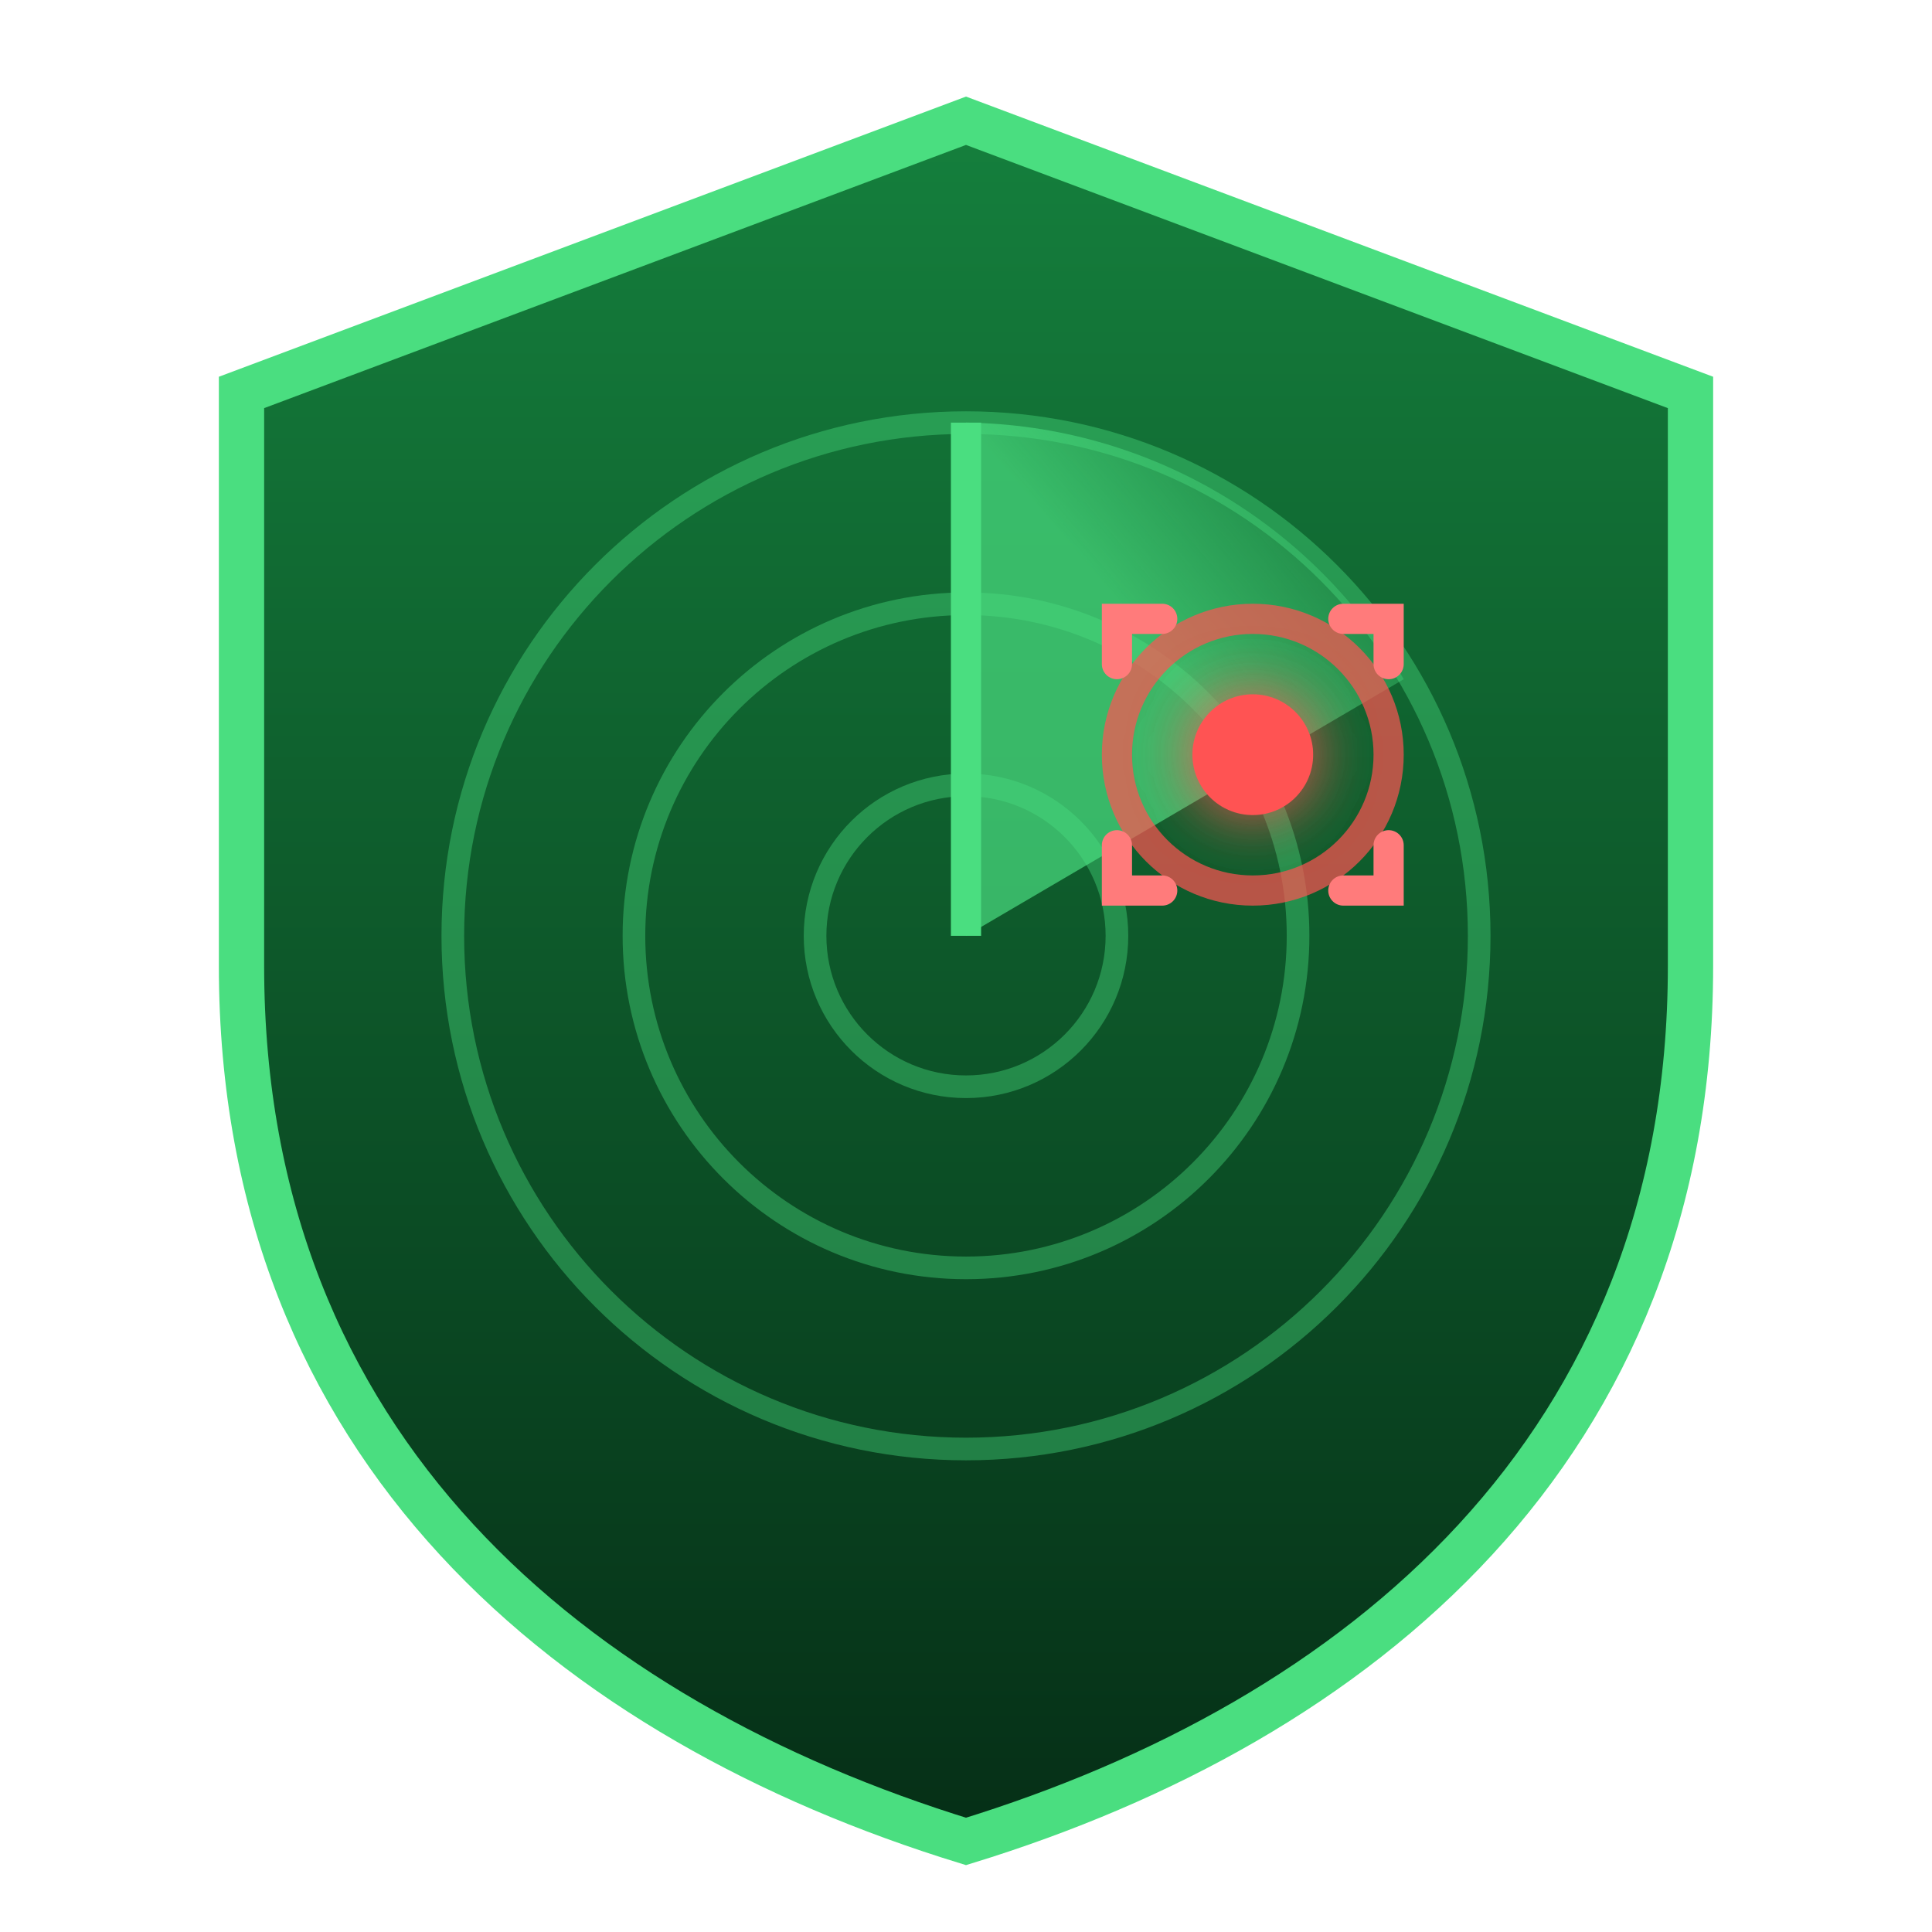
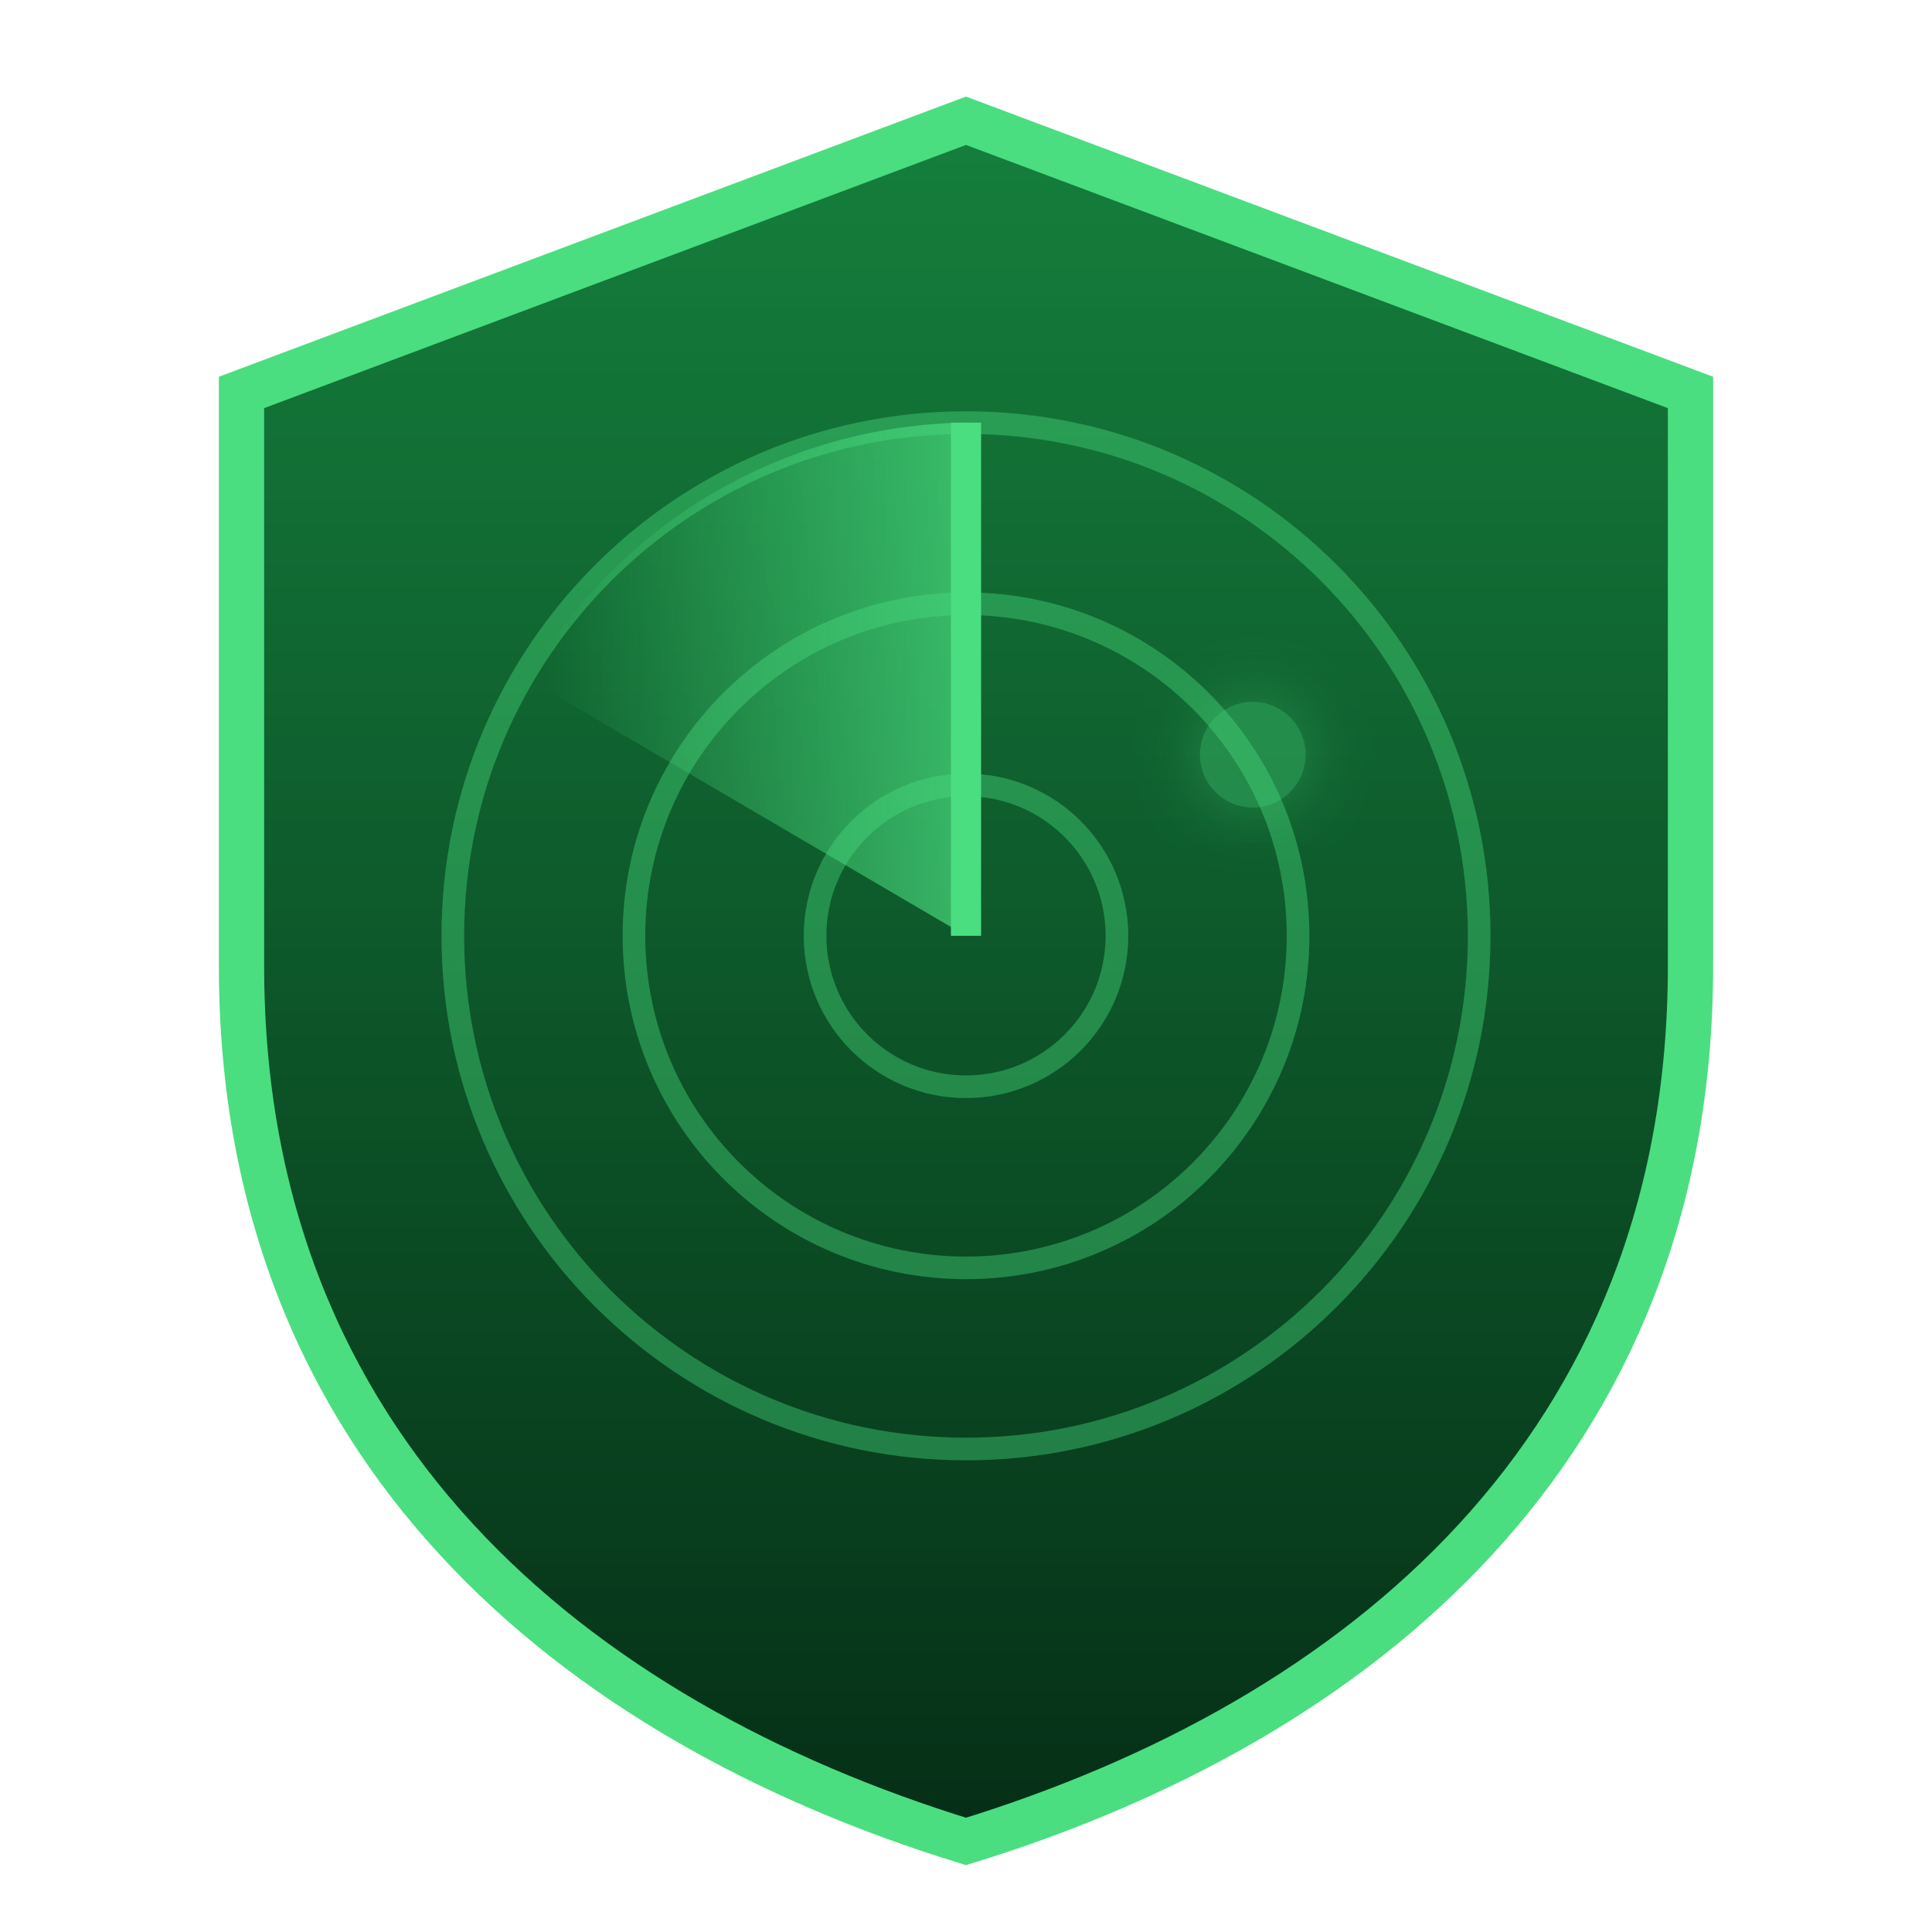
<svg xmlns="http://www.w3.org/2000/svg" viewBox="0 0 128 128" width="128" height="128" role="img" aria-label="Risk Radar shield logo">
  <defs>
    <linearGradient id="shieldBg" x1="0" y1="0" x2="0" y2="1">
      <stop offset="0%" stop-color="#15803d" />
      <stop offset="100%" stop-color="#052e16" />
    </linearGradient>
-     <linearGradient id="sweepB" x1="50%" y1="50%" x2="100%" y2="0%">
+     <linearGradient id="sweepTrail" gradientUnits="userSpaceOnUse" x1="64" y1="45" x2="36" y2="45">
      <stop offset="0%" stop-color="#4ade80" stop-opacity="0.7" />
      <stop offset="100%" stop-color="#4ade80" stop-opacity="0" />
    </linearGradient>
    <filter id="glow" x="-75%" y="-75%" width="250%" height="250%">
      <feGaussianBlur stdDeviation="2.2" result="blur" />
      <feMerge>
        <feMergeNode in="blur" />
        <feMergeNode in="SourceGraphic" />
      </feMerge>
    </filter>
  </defs>
  <path d="M64 8 L112 26 V64 C112 96 90 114 64 122 C38 114 16 96 16 64 V26 Z" fill="url(#shieldBg)" stroke="#4ade80" stroke-width="3" />
  <g fill="none" stroke="#4ade80" stroke-opacity="0.4" stroke-width="1.5">
    <circle cx="64" cy="62" r="34" />
    <circle cx="64" cy="62" r="22" />
    <circle cx="64" cy="62" r="10" />
  </g>
-   <path d="M64 62 L64 28 A34 34 0 0 1 93 45 Z" fill="url(#sweepB)" />
-   <line x1="64" y1="62" x2="64" y2="28" stroke="#4ade80" stroke-width="2" />
+   <g>
+     <path d="M64 62 L64 28 A34 34 0 0 0 35 45 Z" fill="url(#sweepTrail)" />
+     <line x1="64" y1="62" x2="64" y2="28" stroke="#4ade80" stroke-width="2" />
+     <animateTransform attributeName="transform" type="rotate" from="0 64 62" to="360 64 62" dur="8s" repeatCount="indefinite" />
+   </g>
  <g transform="translate(83 50)">
-     <circle r="9" fill="none" stroke="#ff5252" stroke-width="2" opacity="0.7">
-       <animate attributeName="r" values="6;14;6" dur="1.8s" repeatCount="indefinite" />
-       <animate attributeName="opacity" values="0.8;0;0.8" dur="1.8s" repeatCount="indefinite" />
+     <circle r="3.5" fill="#4ade80" filter="url(#glow)" opacity="0.35">
+       <animate attributeName="opacity" values="0.35;0.35;1;0.35;0.35" keyTimes="0;0.15;0.18;0.55;1" dur="8s" repeatCount="indefinite" />
    </circle>
-     <g stroke="#ff7b7b" stroke-width="2" stroke-linecap="round" fill="none">
-       <path d="M-9 -6 V-9 H-6" />
-       <path d="M6 -9 H9 V-6" />
-       <path d="M9 6 V9 H6" />
-       <path d="M-6 9 H-9 V6" />
-     </g>
-     <circle r="4" fill="#ff5252" filter="url(#glow)" />
+     <circle r="4" fill="none" stroke="#4ade80" stroke-width="1.5" opacity="0">
+       <animate attributeName="r" values="4;4;12;12" keyTimes="0;0.16;0.55;1" dur="8s" repeatCount="indefinite" />
+       <animate attributeName="opacity" values="0;0;0.7;0;0" keyTimes="0;0.16;0.18;0.55;1" dur="8s" repeatCount="indefinite" />
+     </circle>
  </g>
</svg>
